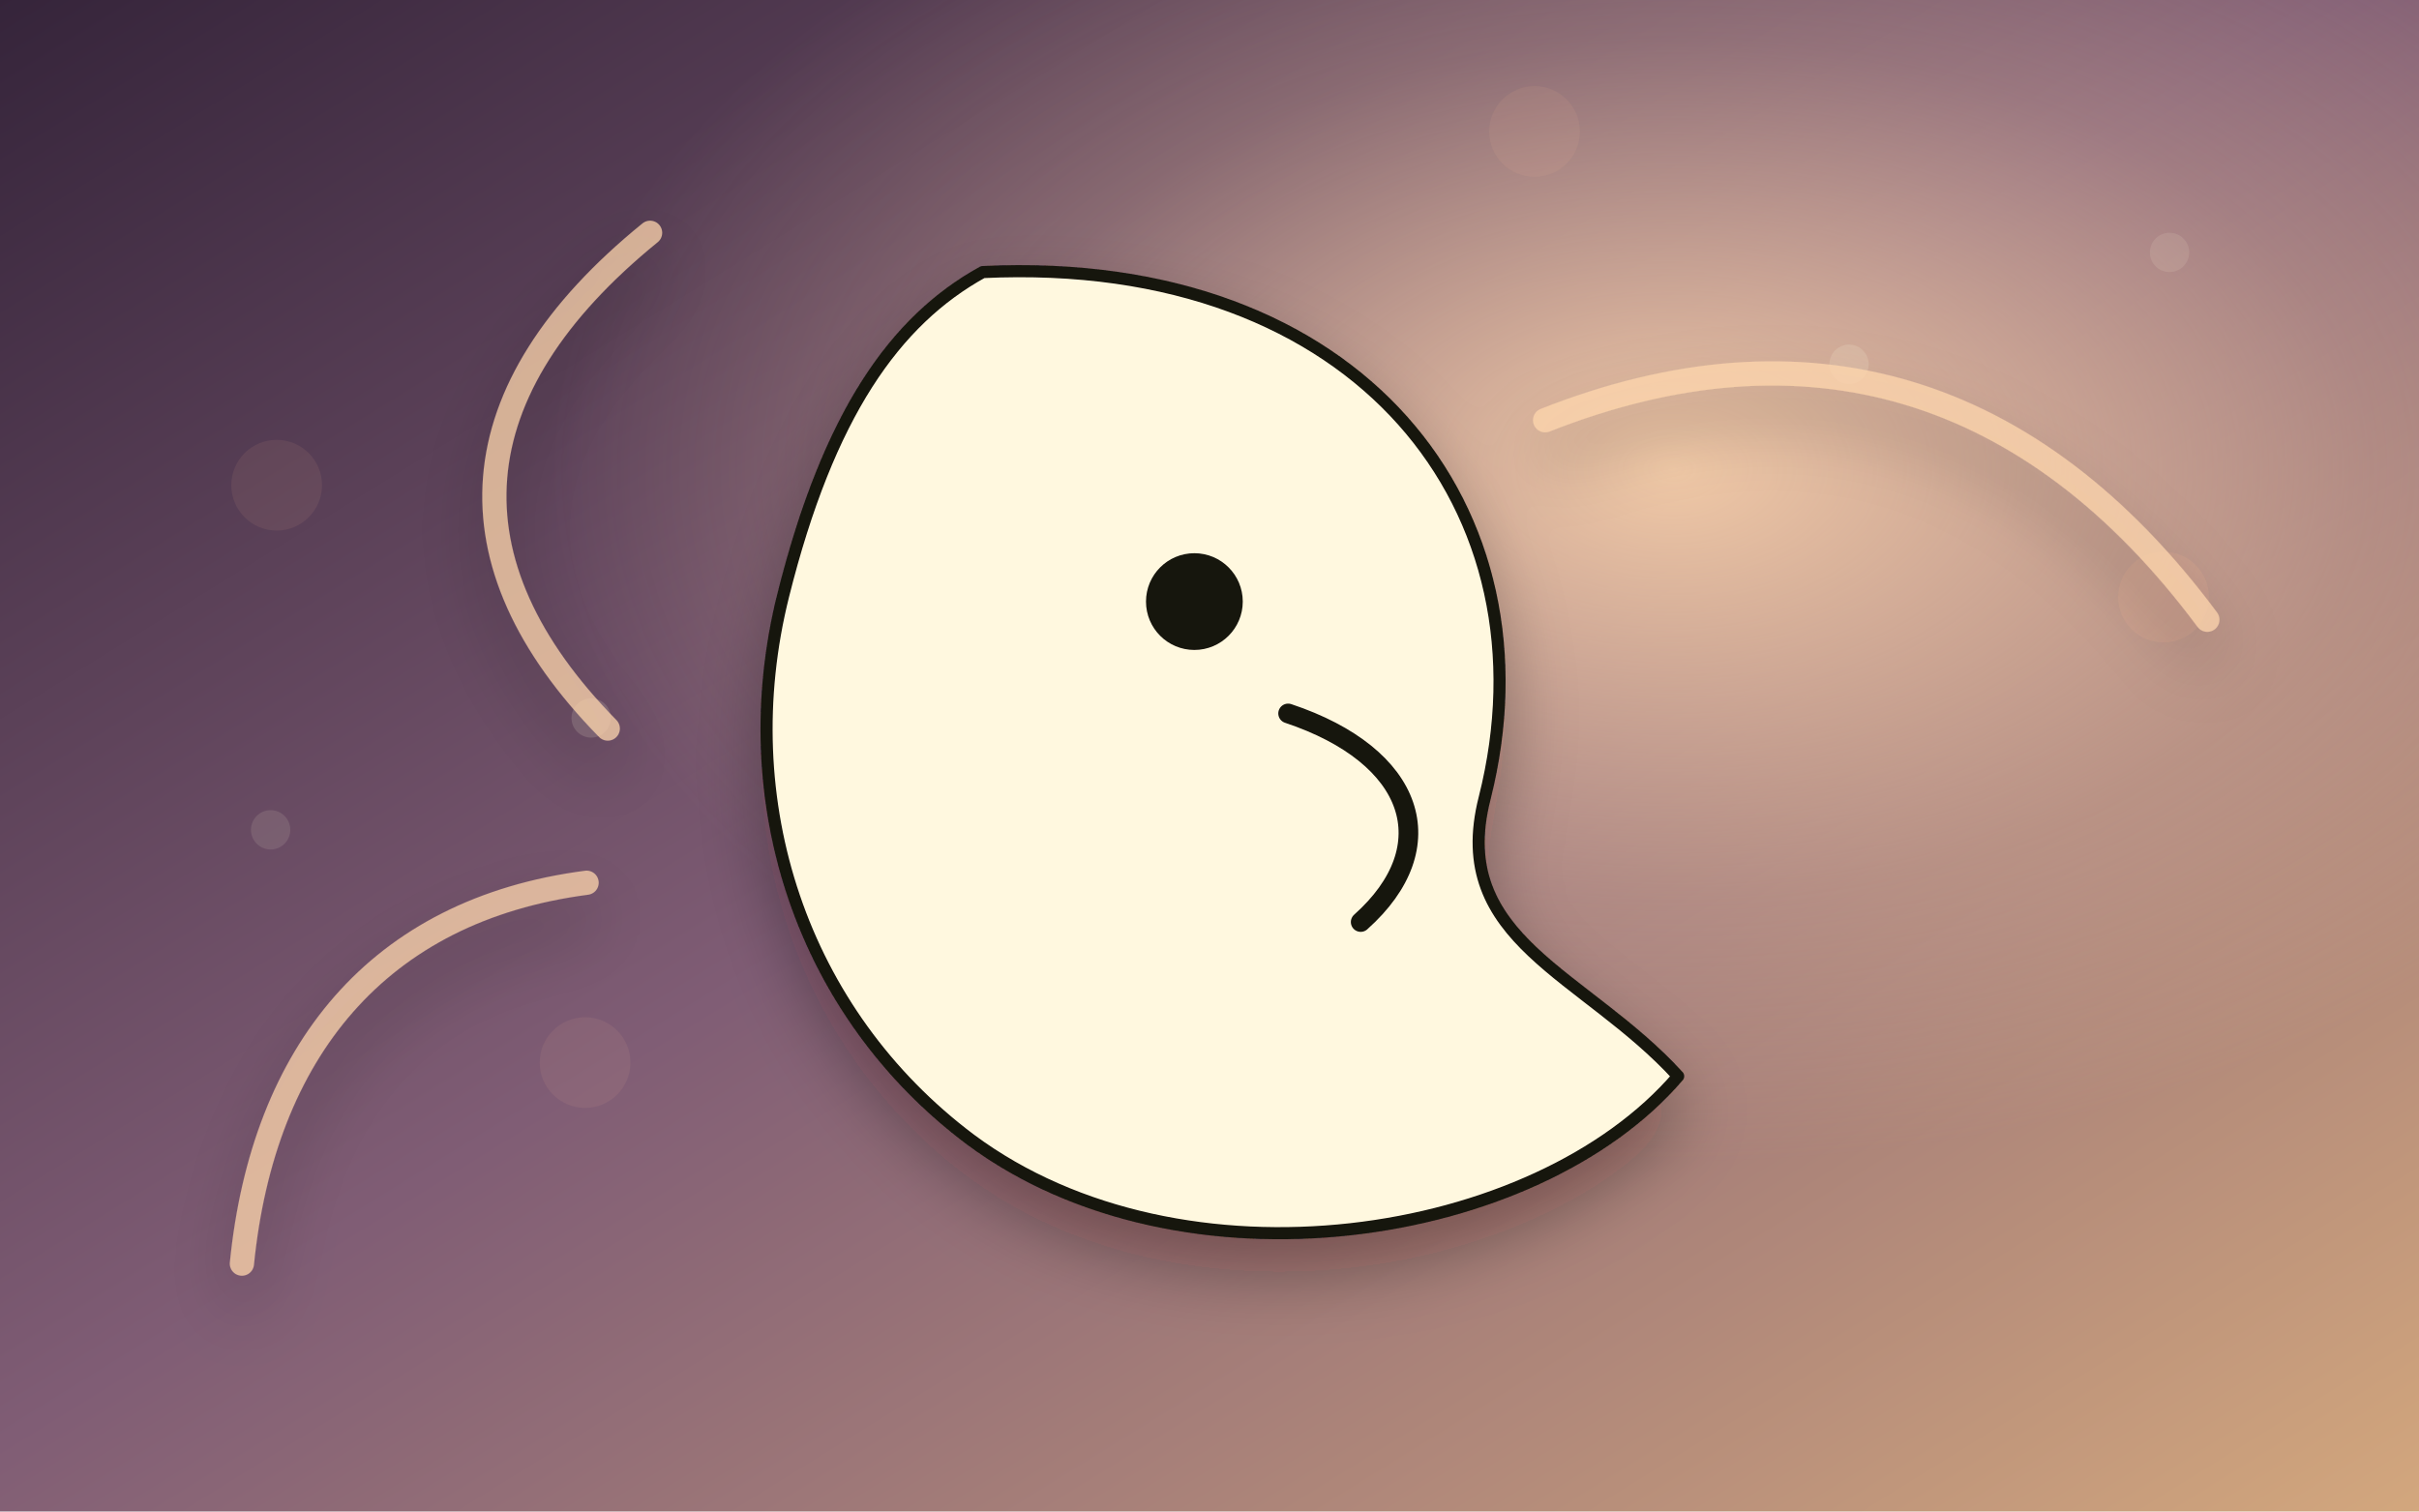
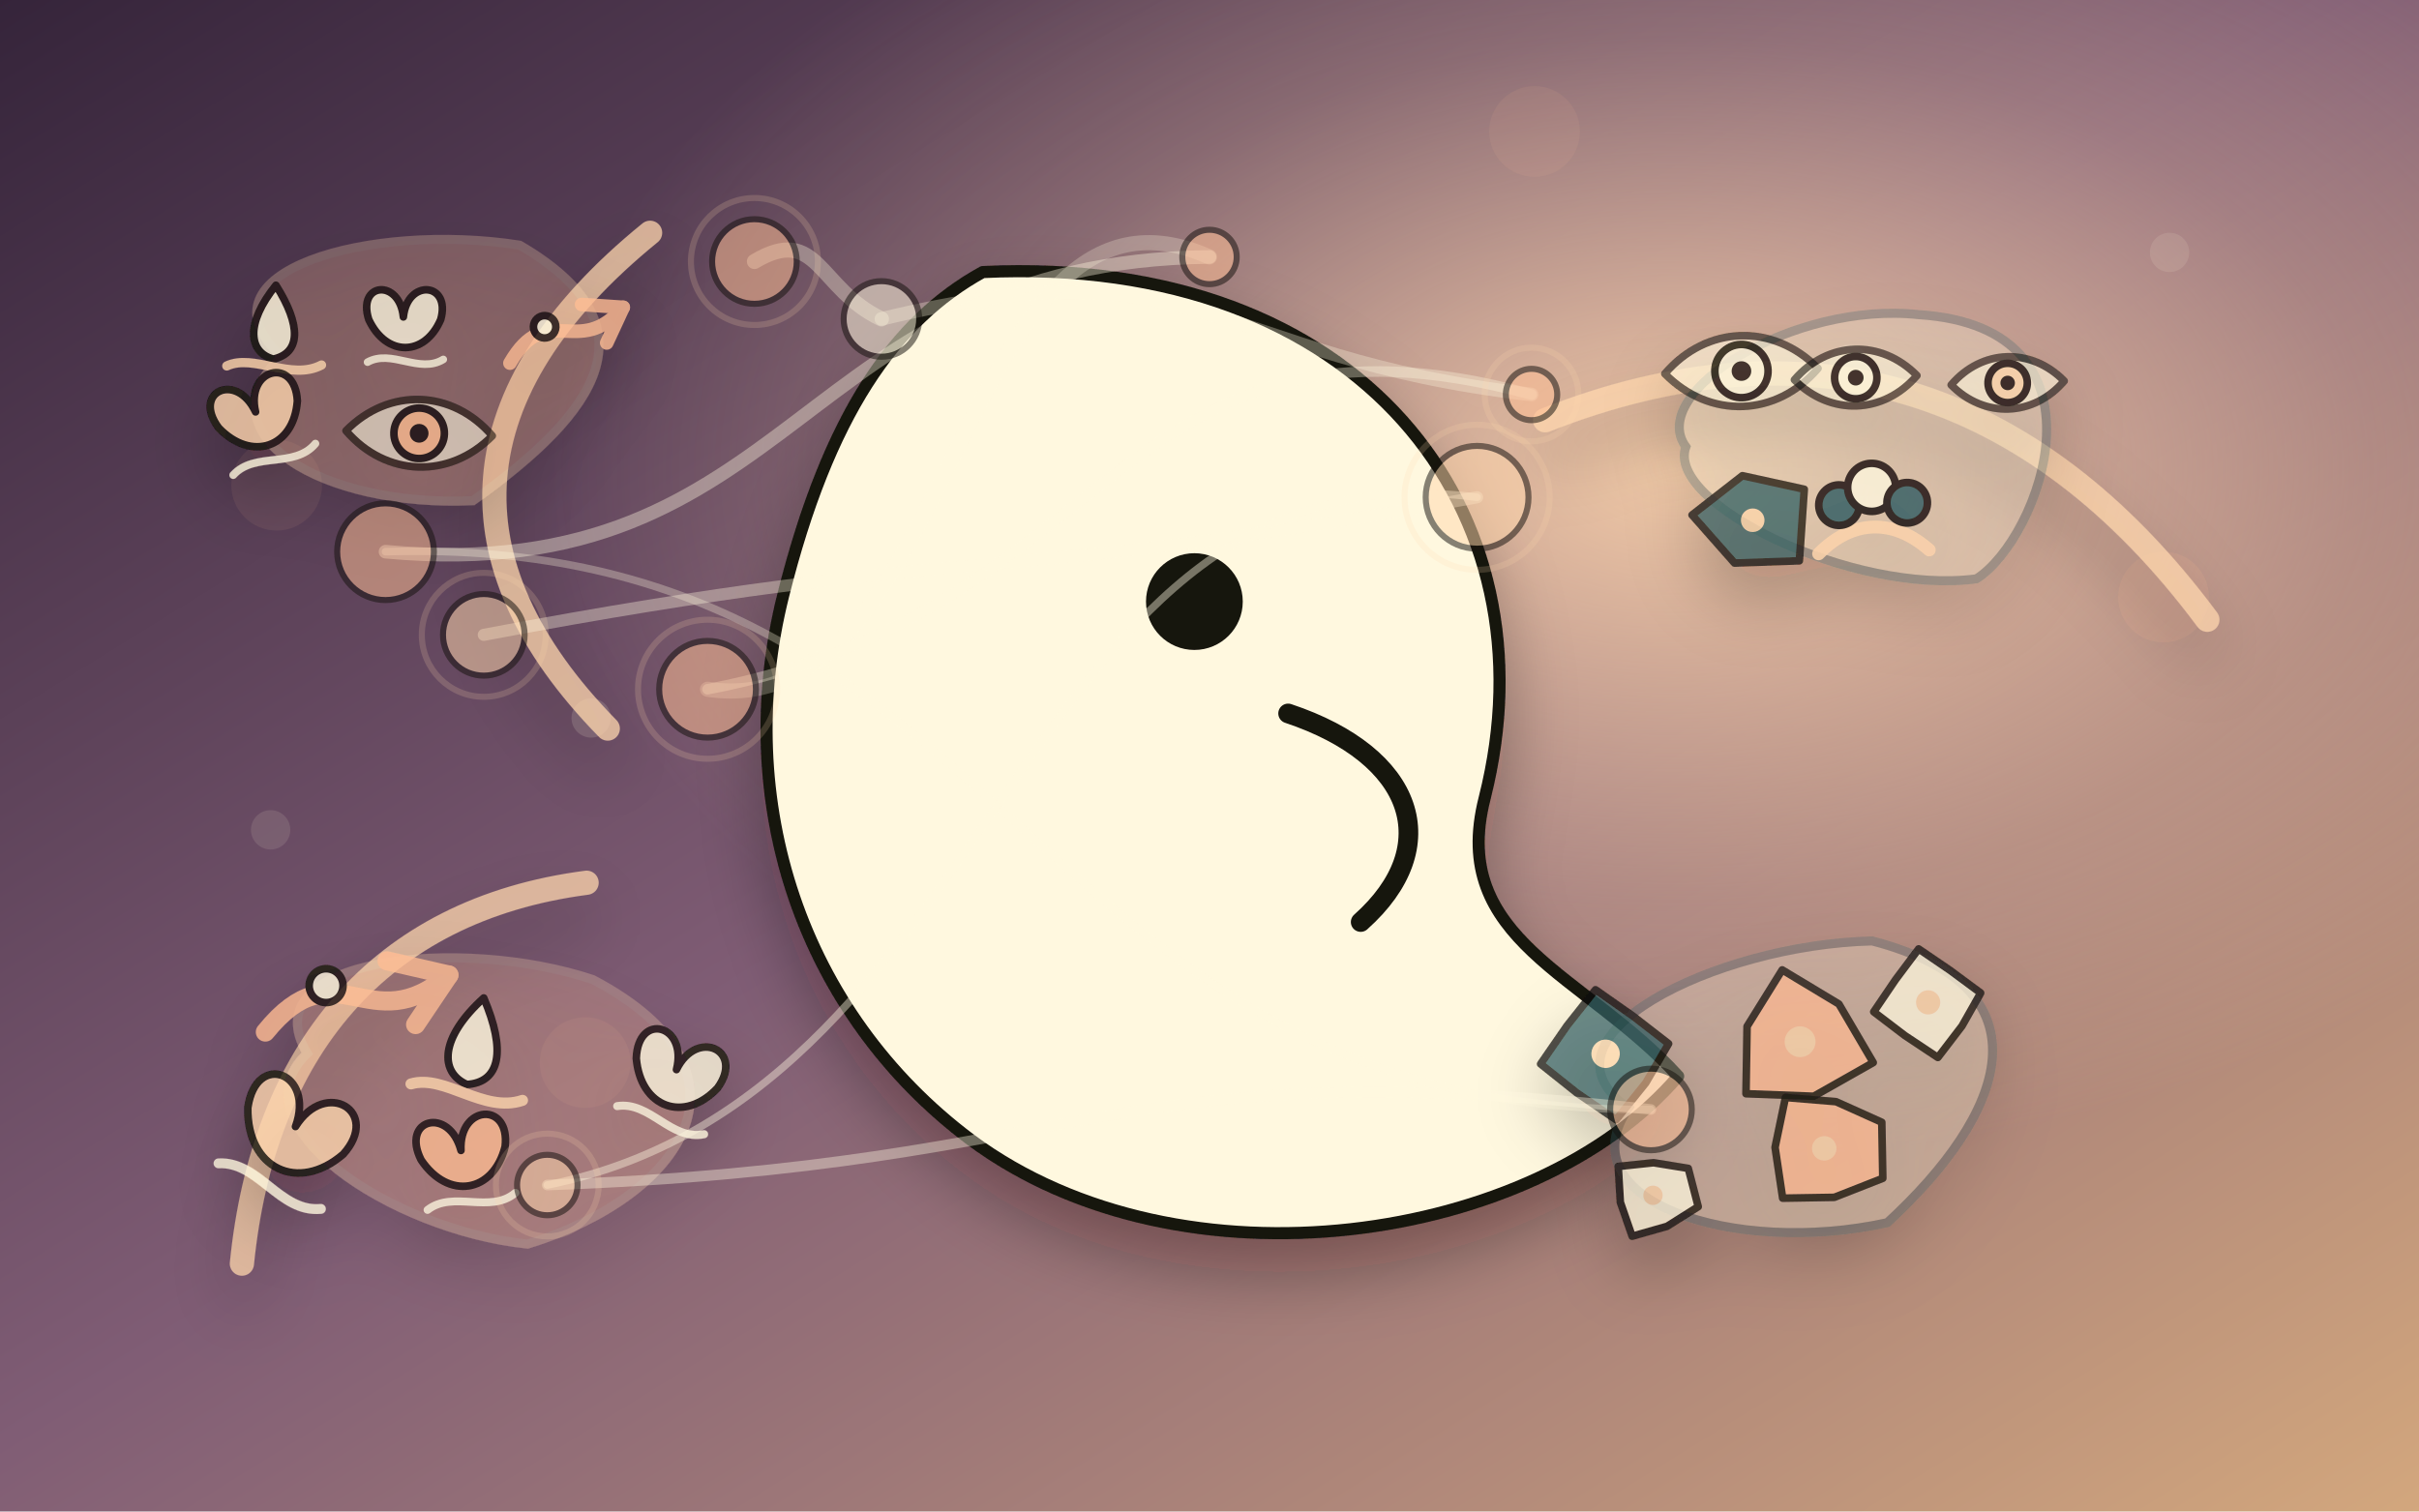
<svg xmlns="http://www.w3.org/2000/svg" width="1600" height="1000" viewBox="0 0 1600 1000" role="img" aria-labelledby="title desc">
  <defs>
    <linearGradient id="posterBg" x1="0" y1="0" x2="1" y2="1">
      <stop offset="0%" stop-color="#35243a" />
      <stop offset="48%" stop-color="#805d75" />
      <stop offset="100%" stop-color="#d3a77d" />
    </linearGradient>
    <radialGradient id="warmGlow" cx="69%" cy="31%" r="46%">
      <stop offset="0%" stop-color="#ffd7ad" stop-opacity=".88" />
      <stop offset="62%" stop-color="#ffd7ad" stop-opacity=".24" />
      <stop offset="100%" stop-color="#ffd7ad" stop-opacity="0" />
    </radialGradient>
    <filter id="posterShadow" x="-20%" y="-20%" width="140%" height="150%">
      <feDropShadow dx="0" dy="22" stdDeviation="22" flood-color="#140d08" flood-opacity=".32" />
    </filter>
    <filter id="hardInk" x="-20%" y="-20%" width="140%" height="150%">
      <feDropShadow dx="6" dy="8" stdDeviation="0" flood-color="#12100c" flood-opacity=".34" />
    </filter>
    <style>
      .ink { stroke: #16120d; stroke-width: 8; stroke-linecap: round; stroke-linejoin: round; }
      .thin { stroke: #16120d; stroke-width: 5; stroke-linecap: round; stroke-linejoin: round; }
    </style>
  </defs>
  <rect width="1600" height="1000" fill="url(#posterBg)" />
  <rect width="1600" height="1000" fill="url(#warmGlow)" />
  <circle cx="387" cy="703" r="30" fill="#ffbd93" opacity="0.08" />
  <circle cx="179" cy="549" r="13" fill="#fff8df" opacity="0.11" />
  <circle cx="1431" cy="395" r="30" fill="#ffbd93" opacity="0.13" />
  <circle cx="1223" cy="241" r="13" fill="#fff8df" opacity="0.16" />
  <circle cx="1015" cy="87" r="30" fill="#ffbd93" opacity="0.08" />
  <circle cx="807" cy="783" r="13" fill="#fff8df" opacity="0.11" />
  <circle cx="599" cy="629" r="30" fill="#ffbd93" opacity="0.13" />
  <circle cx="391" cy="475" r="13" fill="#fff8df" opacity="0.16" />
  <circle cx="183" cy="321" r="30" fill="#ffbd93" opacity="0.08" />
  <circle cx="1435" cy="167" r="13" fill="#fff8df" opacity="0.11" />
  <g filter="url(#posterShadow)">
    <g id="poster-body-profile">
      <path d="M650 180 C900 168 1030 338 982 528 C958 622 1048 644 1110 712 C1016 822 782 858 642 754 C530 670 484 530 518 394 C548 274 592 212 650 180Z" fill="#fff8df" class="ink" />
      <circle cx="790" cy="398" r="32" fill="#16120d" />
      <path d="M852 472 C936 500 956 560 900 610" fill="none" stroke="#16120d" stroke-width="13" stroke-linecap="round" />
      <path d="M402 482 C294 372 302 258 430 154 M388 584 C250 602 174 696 160 836 M1022 278 C1194 210 1344 254 1460 410" fill="none" stroke="#ffd7ad" stroke-width="16" stroke-linecap="round" opacity=".74" />
    </g>
  </g>
+   <g id="semantic-layer-icons" filter="url(#posterShadow)">
+     <g transform="rotate(2.0 279.0 239.0)" opacity=".92">
+       <path d="M186.0 239.0 C124.0 185.0 242.0 148.0 341.0 160.0 C434.0 210.0 397.0 268.0 316.0 330.0 C217.0 338.0 134.0 293.0 186.0 239.0Z" fill="#ffbd93" opacity=".28" stroke="#ffd7ad" stroke-width="6" />
+       <g opacity=".86">
+         <path d="M180.8 192.1 C161.1 218.4 164.4 237.2 180.8 241.0 C198.7 236.3 198.7 218.4 180.8 192.1Z" fill="#fff8df" class="thin" />
+         <path d="M150.2 246.6 C167.6 237.7 193.0 255.1 212.8 243.8" fill="none" stroke="#ffd7ad" stroke-width="6.1" stroke-linecap="round" />
+       </g>
+       <g transform="rotate(-2 266.9 216.2)" opacity=".84">
+         <path d="M243.1 211.8 C235.2 187.2 263.4 184.6 266.0 210.1 C268.7 184.6 297.7 187.2 290.7 211.8 C280.1 236.5 254.6 236.5 243.1 211.8Z" fill="#fff8df" class="thin" />
+         <path d="M242.3 240.0 C258.1 231.2 276.6 247.9 292.4 238.2" fill="none" stroke="#fff8df" stroke-width="5.0" stroke-linecap="round" />
+       </g>
+       <g opacity=".86">
+         <path d="M337.3 238.2 C360.3 195.0 382.4 234.6 410.9 198.7" fill="none" stroke="#ffbd93" stroke-width="9.0" stroke-linecap="round" />
+         <path d="M410.9 198.7 L383.3 197.8 M410.9 198.7 L400.8 222.6" fill="none" stroke="#ffbd93" stroke-width="9.0" stroke-linecap="round" />
+         <circle cx="359.4" cy="213.4" r="7.4" fill="#fff8df" class="thin" />
+       </g>
+       <g transform="rotate(-21 173.8 282.7)" opacity=".84">
+         <path d="M146.3 277.6 C137.1 249.0 169.7 246.0 172.8 275.5 C175.8 246.0 209.5 249.0 201.3 277.6 C189.1 306.1 159.5 306.1 146.3 277.6Z" fill="#ffd7ad" class="thin" />
+         <path d="M145.2 310.2 C163.6 300.0 185.0 319.4 203.4 308.2" fill="none" stroke="#fff8df" stroke-width="5.1" stroke-linecap="round" />
+       </g>
+       <g opacity=".84">
+         <path d="M230.5 286.7 C257.8 256.9 300.0 256.9 327.3 286.7 C300.0 316.4 257.8 316.4 230.5 286.7Z" fill="#fff8df" opacity=".74" class="thin" />
+         <circle cx="278.9" cy="286.7" r="16.7" fill="#ffbd93" class="thin" />
+         <circle cx="278.9" cy="286.7" r="6.2" fill="#16120d" />
+       </g>
+     </g>
+     <g transform="rotate(-2.0 1247.0 291.0)" opacity=".92">
+       <path d="M1115.0 291.0 C1090.0 254.0 1190.0 197.0 1272.0 209.0 C1404.0 222.0 1347.0 360.0 1304.0 385.0 C1222.0 393.0 1100.0 328.0 1115.0 291.0Z" fill="#fff8df" opacity=".28" stroke="#315f63" stroke-width="6" />
+       <g opacity=".84">
+         <path d="M1102.8 242.2 C1131.4 211.0 1175.6 211.0 1204.2 242.2 C1175.6 273.4 1131.4 273.4 1102.8 242.2Z" fill="#fff8df" opacity=".74" class="thin" />
+         <circle cx="1153.5" cy="242.2" r="17.6" fill="#fff8df" class="thin" />
+         <circle cx="1153.5" cy="242.2" r="6.5" fill="#16120d" />
+       </g>
+       <g opacity=".84">
+         <path d="M1188.3 249.2 C1211.2 224.2 1246.5 224.2 1269.4 249.2 C1246.5 274.1 1211.2 274.1 1188.3 249.2Z" fill="#fff8df" opacity=".74" class="thin" />
+         <circle cx="1228.9" cy="249.2" r="14.0" fill="#fff8df" class="thin" />
+         <circle cx="1228.9" cy="249.2" r="5.2" fill="#16120d" />
+       </g>
+       <g opacity=".84">
+         <path d="M1291.8 256.2 C1312.9 233.1 1345.5 233.1 1366.6 256.2 C1345.5 279.2 1312.9 279.2 1291.8 256.2Z" fill="#fff8df" opacity=".74" class="thin" />
+         <circle cx="1329.2" cy="256.2" r="13.0" fill="#ffd7ad" class="thin" />
+         <circle cx="1329.2" cy="256.2" r="4.8" fill="#16120d" />
+       </g>
+       <g opacity=".78">
+         <polygon points="1187.4,369.0 1144.5,369.0 1117.5,336.2 1151.7,311.4 1192.3,321.8" fill="#315f63" class="thin" />
+         <circle cx="1157.5" cy="341.1" r="7.8" fill="#ffd7ad" />
+       </g>
+       <g opacity=".86">
+         <path d="M1200.3 364.8 C1223.4 342.9 1250.3 342.9 1273.5 364.8" fill="none" stroke="#ffd7ad" stroke-width="8.5" stroke-linecap="round" />
+         <circle cx="1214.9" cy="333.1" r="13.4" fill="#315f63" class="thin" />
+         <circle cx="1236.9" cy="322.1" r="15.9" fill="#fff8df" class="thin" />
+         <circle cx="1260.0" cy="333.1" r="13.4" fill="#315f63" class="thin" />
+       </g>
+     </g>
+     <g transform="rotate(11.0 327.0 721.0)" opacity=".92">
+       <path d="M201.0 721.0 C151.0 666.0 286.0 625.0 377.0 637.0 C503.0 675.0 462.0 767.0 368.0 817.0 C277.0 825.0 161.0 776.0 201.0 721.0Z" fill="#ffbd93" opacity=".28" stroke="#ffd7ad" stroke-width="6" />
+       <g opacity=".86">
+         <path d="M171.0 712.4 C206.0 646.6 239.6 706.8 283.0 652.2" fill="none" stroke="#ffbd93" stroke-width="12.6" stroke-linecap="round" />
+         <path d="M283.0 652.2 L241.0 650.8 M283.0 652.2 L267.6 688.6" fill="none" stroke="#ffbd93" stroke-width="12.6" stroke-linecap="round" />
+         <circle cx="204.6" cy="674.6" r="11.2" fill="#fff8df" class="thin" />
+       </g>
+       <g opacity=".86">
+         <path d="M308.5 662.7 C285.0 694.1 288.9 716.5 308.5 721.0 C329.8 715.4 329.8 694.1 308.5 662.7Z" fill="#fff8df" class="thin" />
+         <path d="M272.1 727.7 C292.8 717.0 323.0 737.8 346.6 724.3" fill="none" stroke="#ffd7ad" stroke-width="7.3" stroke-linecap="round" />
+       </g>
+       <g transform="rotate(9 442.6 692.4)" opacity=".84">
+         <path d="M414.0 687.1 C404.4 657.5 438.4 654.3 441.5 685.0 C444.7 654.3 479.7 657.5 471.2 687.1 C458.5 716.8 427.8 716.8 414.0 687.1Z" fill="#fff8df" class="thin" />
+         <path d="M412.9 721.1 C432.0 710.5 454.3 730.6 473.3 718.9" fill="none" stroke="#fff8df" stroke-width="5.3" stroke-linecap="round" />
+       </g>
+       <g transform="rotate(15 201.4 779.1)" opacity=".84">
+         <path d="M166.3 772.6 C154.6 736.2 196.2 732.3 200.1 770.0 C204.0 732.3 246.9 736.2 236.5 772.6 C220.9 809.0 183.2 809.0 166.3 772.6Z" fill="#ffd7ad" class="thin" />
+         <path d="M165.0 814.2 C188.4 801.2 215.7 825.9 239.1 811.6" fill="none" stroke="#fff8df" stroke-width="6.5" stroke-linecap="round" />
+       </g>
+       <g transform="rotate(-20 316.5 771.1)" opacity=".84">
+         <path d="M288.4 765.9 C279.0 736.8 312.3 733.6 315.4 763.8 C318.6 733.6 352.9 736.8 344.6 765.9 C332.1 795.0 301.9 795.0 288.4 765.9Z" fill="#ffbd93" class="thin" />
+         <path d="M287.4 799.2 C306.1 788.8 327.9 808.5 346.6 797.1" fill="none" stroke="#fff8df" stroke-width="5.2" stroke-linecap="round" />
+       </g>
+     </g>
+     <g transform="rotate(-8.0 1191.0 717.0)" opacity=".92">
+       <path d="M1076.0 717.0 C1016.0 662.0 1147.0 618.0 1251.0 630.0 C1366.0 678.0 1322.0 756.0 1235.0 816.0 C1131.0 824.0 1026.0 772.0 1076.0 717.0Z" fill="#fff8df" opacity=".28" stroke="#315f63" stroke-width="6" />
+       <g opacity=".78">
+         <polygon points="1089.6,702.2 1066.8,723.6 1043.7,702.5 1022.5,680.1 1043.3,657.5 1065.3,636.5 1087.4,657.2 1108.2,678.6" fill="#315f63" class="thin" />
+         <circle cx="1066.0" cy="679.4" r="9.4" fill="#ffd7ad" />
+       </g>
+       <g opacity=".78">
+         <polygon points="1240.5,709.8 1198.4,726.4 1154.3,718.5 1161.2,674.5 1189.4,640.7 1223.4,668.3" fill="#ffbd93" class="thin" />
+         <circle cx="1194.5" cy="689.4" r="10.2" fill="#ffd7ad" />
+       </g>
+       <g opacity=".78">
+         <polygon points="1302.0,694.0 1283.3,712.4 1263.7,695.0 1245.5,676.6 1262.8,657.5 1280.7,639.5 1299.5,656.6 1317.3,674.1" fill="#fff8df" class="thin" />
+         <circle cx="1282.0" cy="675.4" r="8.0" fill="#ffd7ad" />
+       </g>
+       <g opacity=".78">
+         <polygon points="1112.6,788.1 1090.4,798.1 1066.6,801.4 1062.0,778.0 1063.9,754.4 1087.4,755.2 1109.6,762.1" fill="#fff8df" class="thin" />
+         <circle cx="1084.0" cy="776.5" r="6.4" fill="#ffd7ad" />
+       </g>
+       <g opacity=".78">
+         <polygon points="1236.1,786.5 1202.6,794.5 1168.7,790.3 1168.4,756.3 1179.8,724.6 1212.5,732.0 1240.6,749.7" fill="#ffbd93" class="thin" />
+         <circle cx="1200.5" cy="761.5" r="8.1" fill="#ffd7ad" />
+       </g>
+     </g>
+   </g>
+   <g id="root-constellation">
+     <path d="M320.0 420.0 C648.5 358.0 648.5 389.0 977.0 329.0" fill="none" stroke="#fff8df" stroke-width="8" stroke-linecap="round" opacity="0.36" />
+     <path d="M977.0 329.0 C669.5 289.0 669.5 722.0 362.0 784.0" fill="none" stroke="#fff8df" stroke-width="5" stroke-linecap="round" opacity="0.42" />
+     <path d="M362.0 784.0 C727.0 771.0 727.0 694.0 1092.0 734.0" fill="none" stroke="#fff8df" stroke-width="7" stroke-linecap="round" opacity="0.39" />
+     <path d="M1092.0 734.0 C673.5 737.0 673.5 352.0 255.0 365.0" fill="none" stroke="#fff8df" stroke-width="5" stroke-linecap="round" opacity="0.30" />
+     <path d="M255.0 365.0 C527.5 390.0 527.5 173.0 800.0 170.0" fill="none" stroke="#fff8df" stroke-width="9" stroke-linecap="round" opacity="0.38" />
+     <path d="M800.0 170.0 C634.0 96.0 634.0 481.0 468.0 456.0" fill="none" stroke="#fff8df" stroke-width="10" stroke-linecap="round" opacity="0.25" />
+     <path d="M468.0 456.0 C740.5 404.0 740.5 187.0 1013.0 261.0" fill="none" stroke="#fff8df" stroke-width="7" stroke-linecap="round" opacity="0.34" />
+     <path d="M1013.0 261.0 C798.0 236.0 798.0 159.0 583.0 211.0" fill="none" stroke="#fff8df" stroke-width="9" stroke-linecap="round" opacity="0.31" />
+     <path d="M583.0 211.0 C541.0 191.0 541.0 148.0 499.0 173.0" fill="none" stroke="#fff8df" stroke-width="10" stroke-linecap="round" opacity="0.33" />
+     <circle cx="320.0" cy="420.0" r="27" fill="#ffd7ad" opacity=".52" stroke="#16120d" stroke-width="4" />
+     <circle cx="320.0" cy="420.0" r="41" fill="none" stroke="#ffd7ad" stroke-width="4" opacity=".18" />
+     <circle cx="977.0" cy="329.0" r="34" fill="#ffd7ad" opacity=".52" stroke="#16120d" stroke-width="4" />
+     <circle cx="977.0" cy="329.0" r="48" fill="none" stroke="#ffd7ad" stroke-width="4" opacity=".18" />
+     <circle cx="362.0" cy="784.0" r="20" fill="#ffd7ad" opacity=".52" stroke="#16120d" stroke-width="4" />
+     <circle cx="362.0" cy="784.0" r="34" fill="none" stroke="#ffd7ad" stroke-width="4" opacity=".18" />
+     <circle cx="1092.0" cy="734.0" r="27" fill="#ffbd93" opacity=".52" stroke="#16120d" stroke-width="4" />
+     <circle cx="255.0" cy="365.0" r="32" fill="#ffbd93" opacity=".52" stroke="#16120d" stroke-width="4" />
+     <circle cx="800.0" cy="170.0" r="18" fill="#ffbd93" opacity=".52" stroke="#16120d" stroke-width="4" />
+     <circle cx="468.0" cy="456.0" r="32" fill="#ffbd93" opacity=".52" stroke="#16120d" stroke-width="4" />
+     <circle cx="468.0" cy="456.0" r="46" fill="none" stroke="#ffd7ad" stroke-width="4" opacity=".18" />
+     <circle cx="1013.0" cy="261.0" r="17" fill="#ffbd93" opacity=".52" stroke="#16120d" stroke-width="4" />
+     <circle cx="1013.0" cy="261.0" r="31" fill="none" stroke="#ffd7ad" stroke-width="4" opacity=".18" />
+     <circle cx="583.0" cy="211.0" r="25" fill="#fff8df" opacity=".52" stroke="#16120d" stroke-width="4" />
+     <circle cx="499.0" cy="173.0" r="28" fill="#ffbd93" opacity=".52" stroke="#16120d" stroke-width="4" />
+     <circle cx="499.0" cy="173.0" r="42" fill="none" stroke="#ffd7ad" stroke-width="4" opacity=".18" />
+   </g>
</svg>
